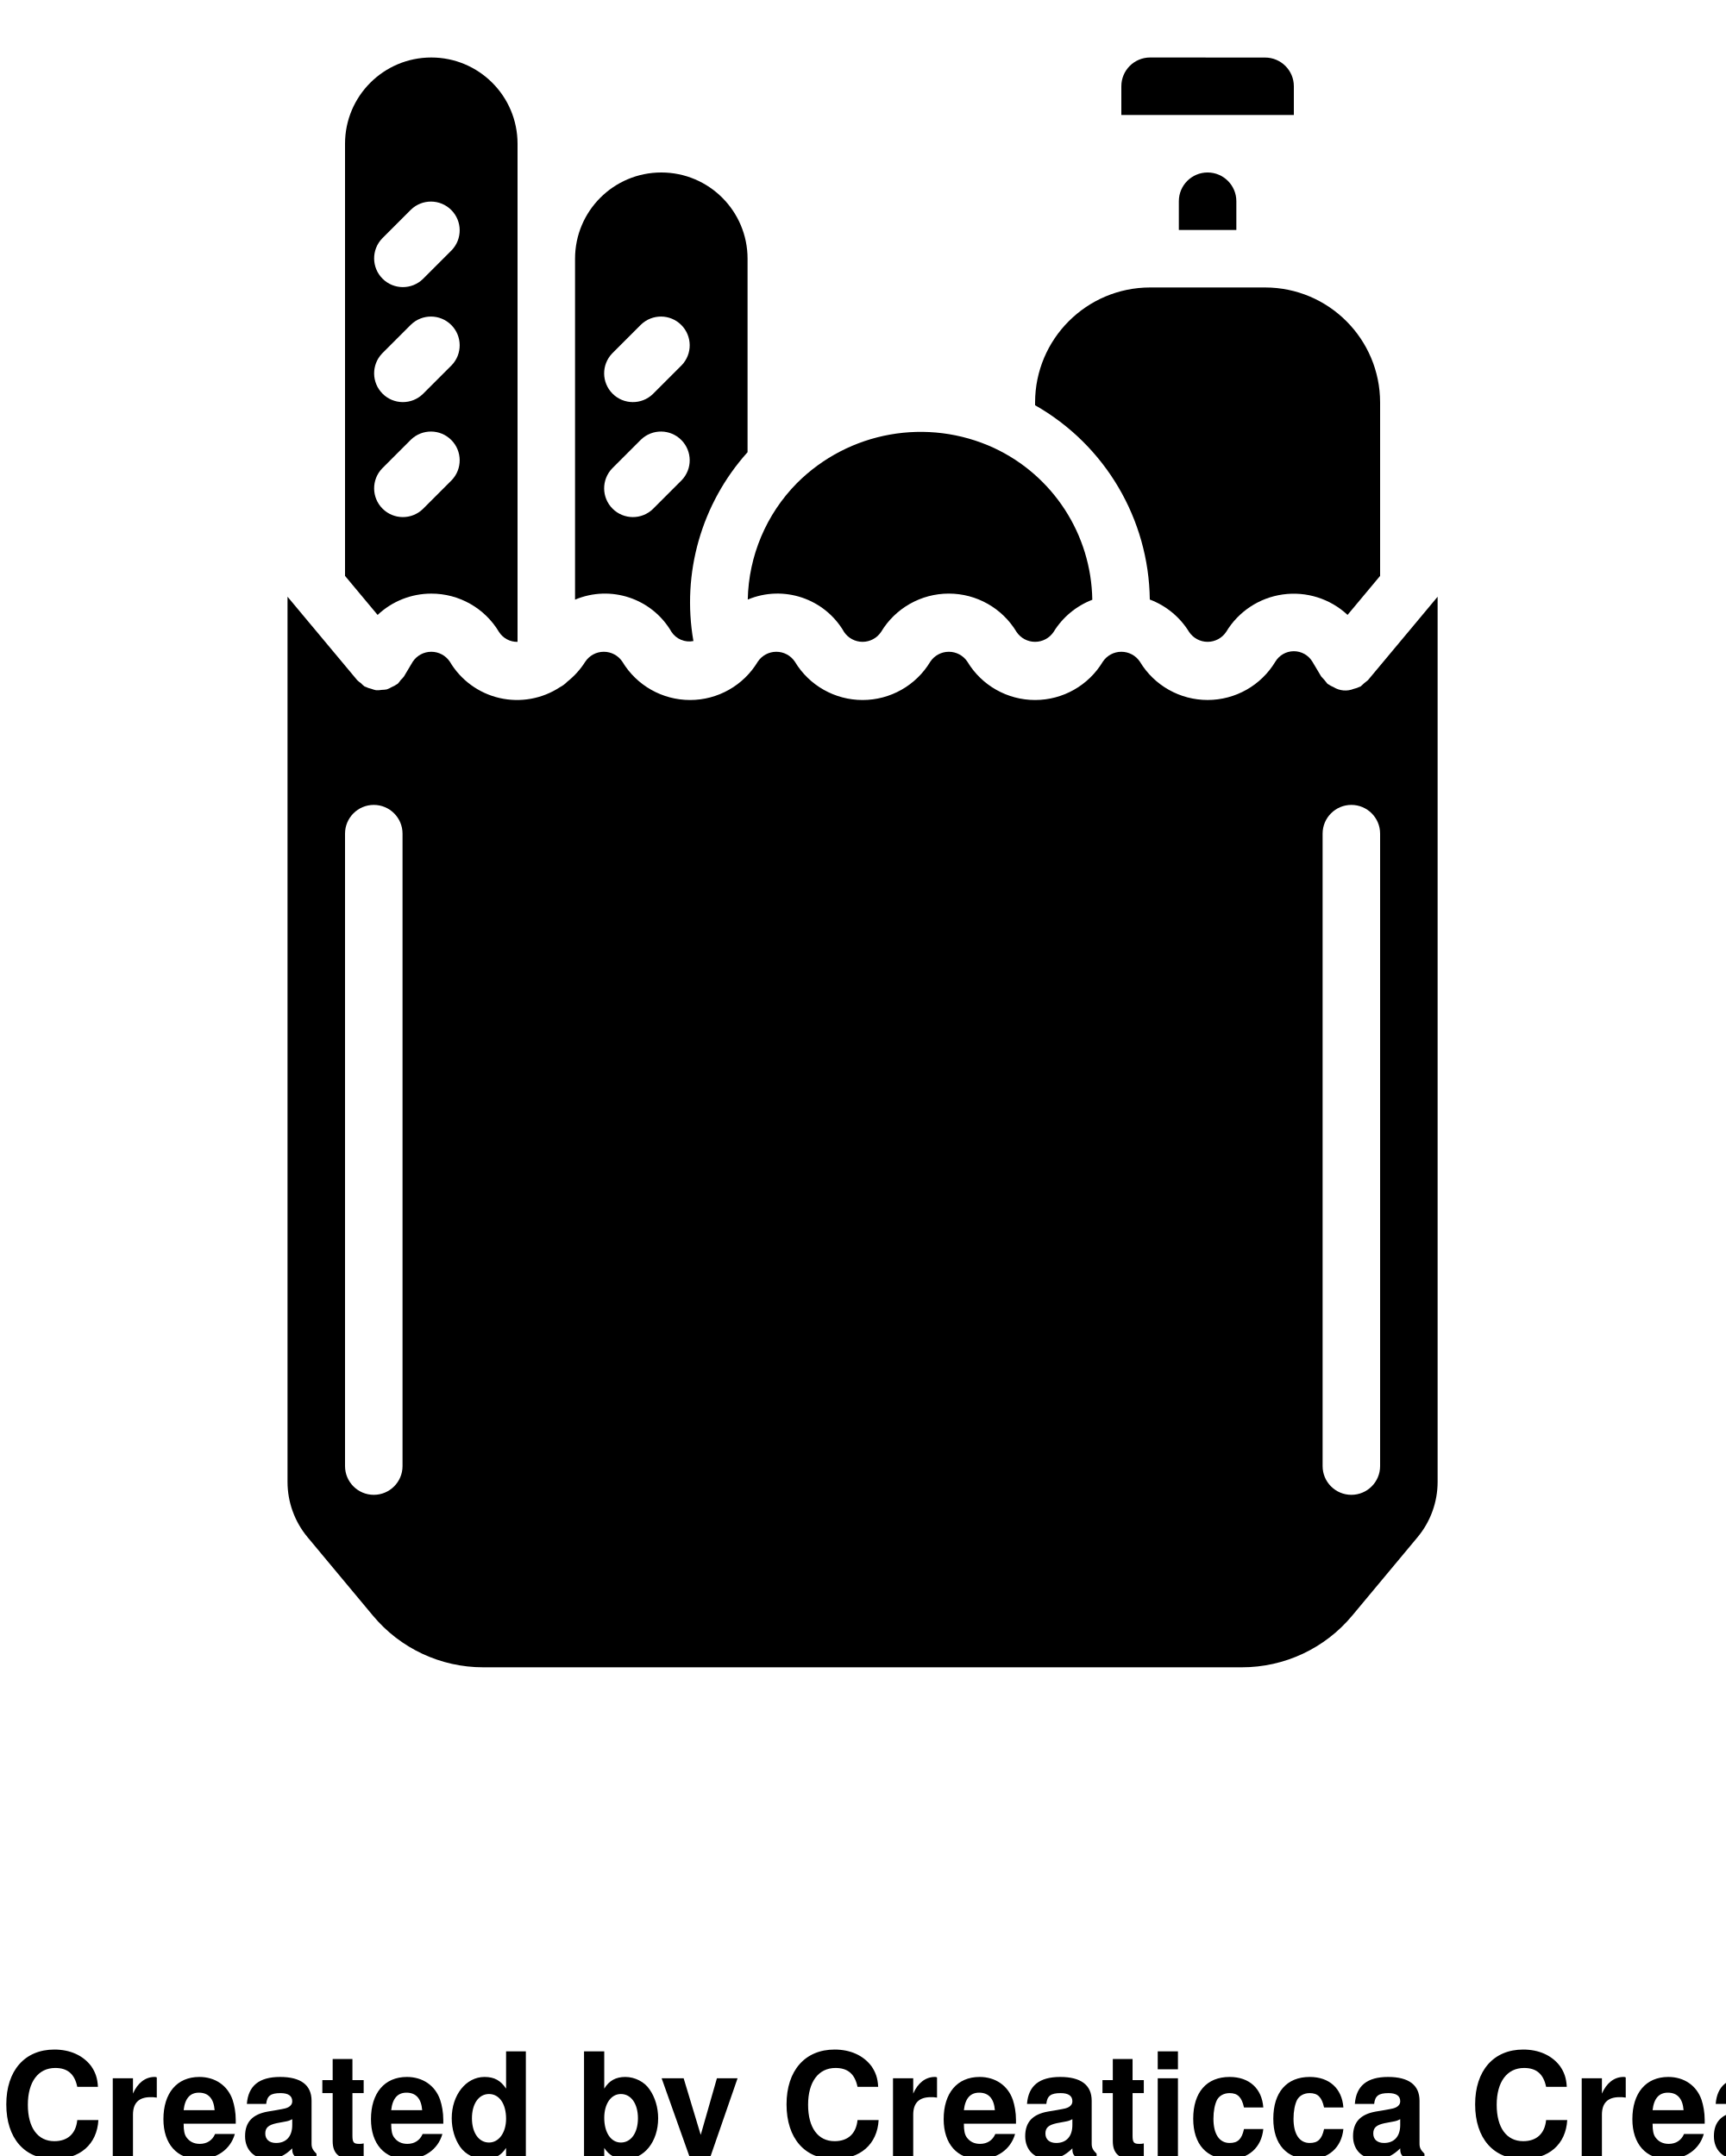
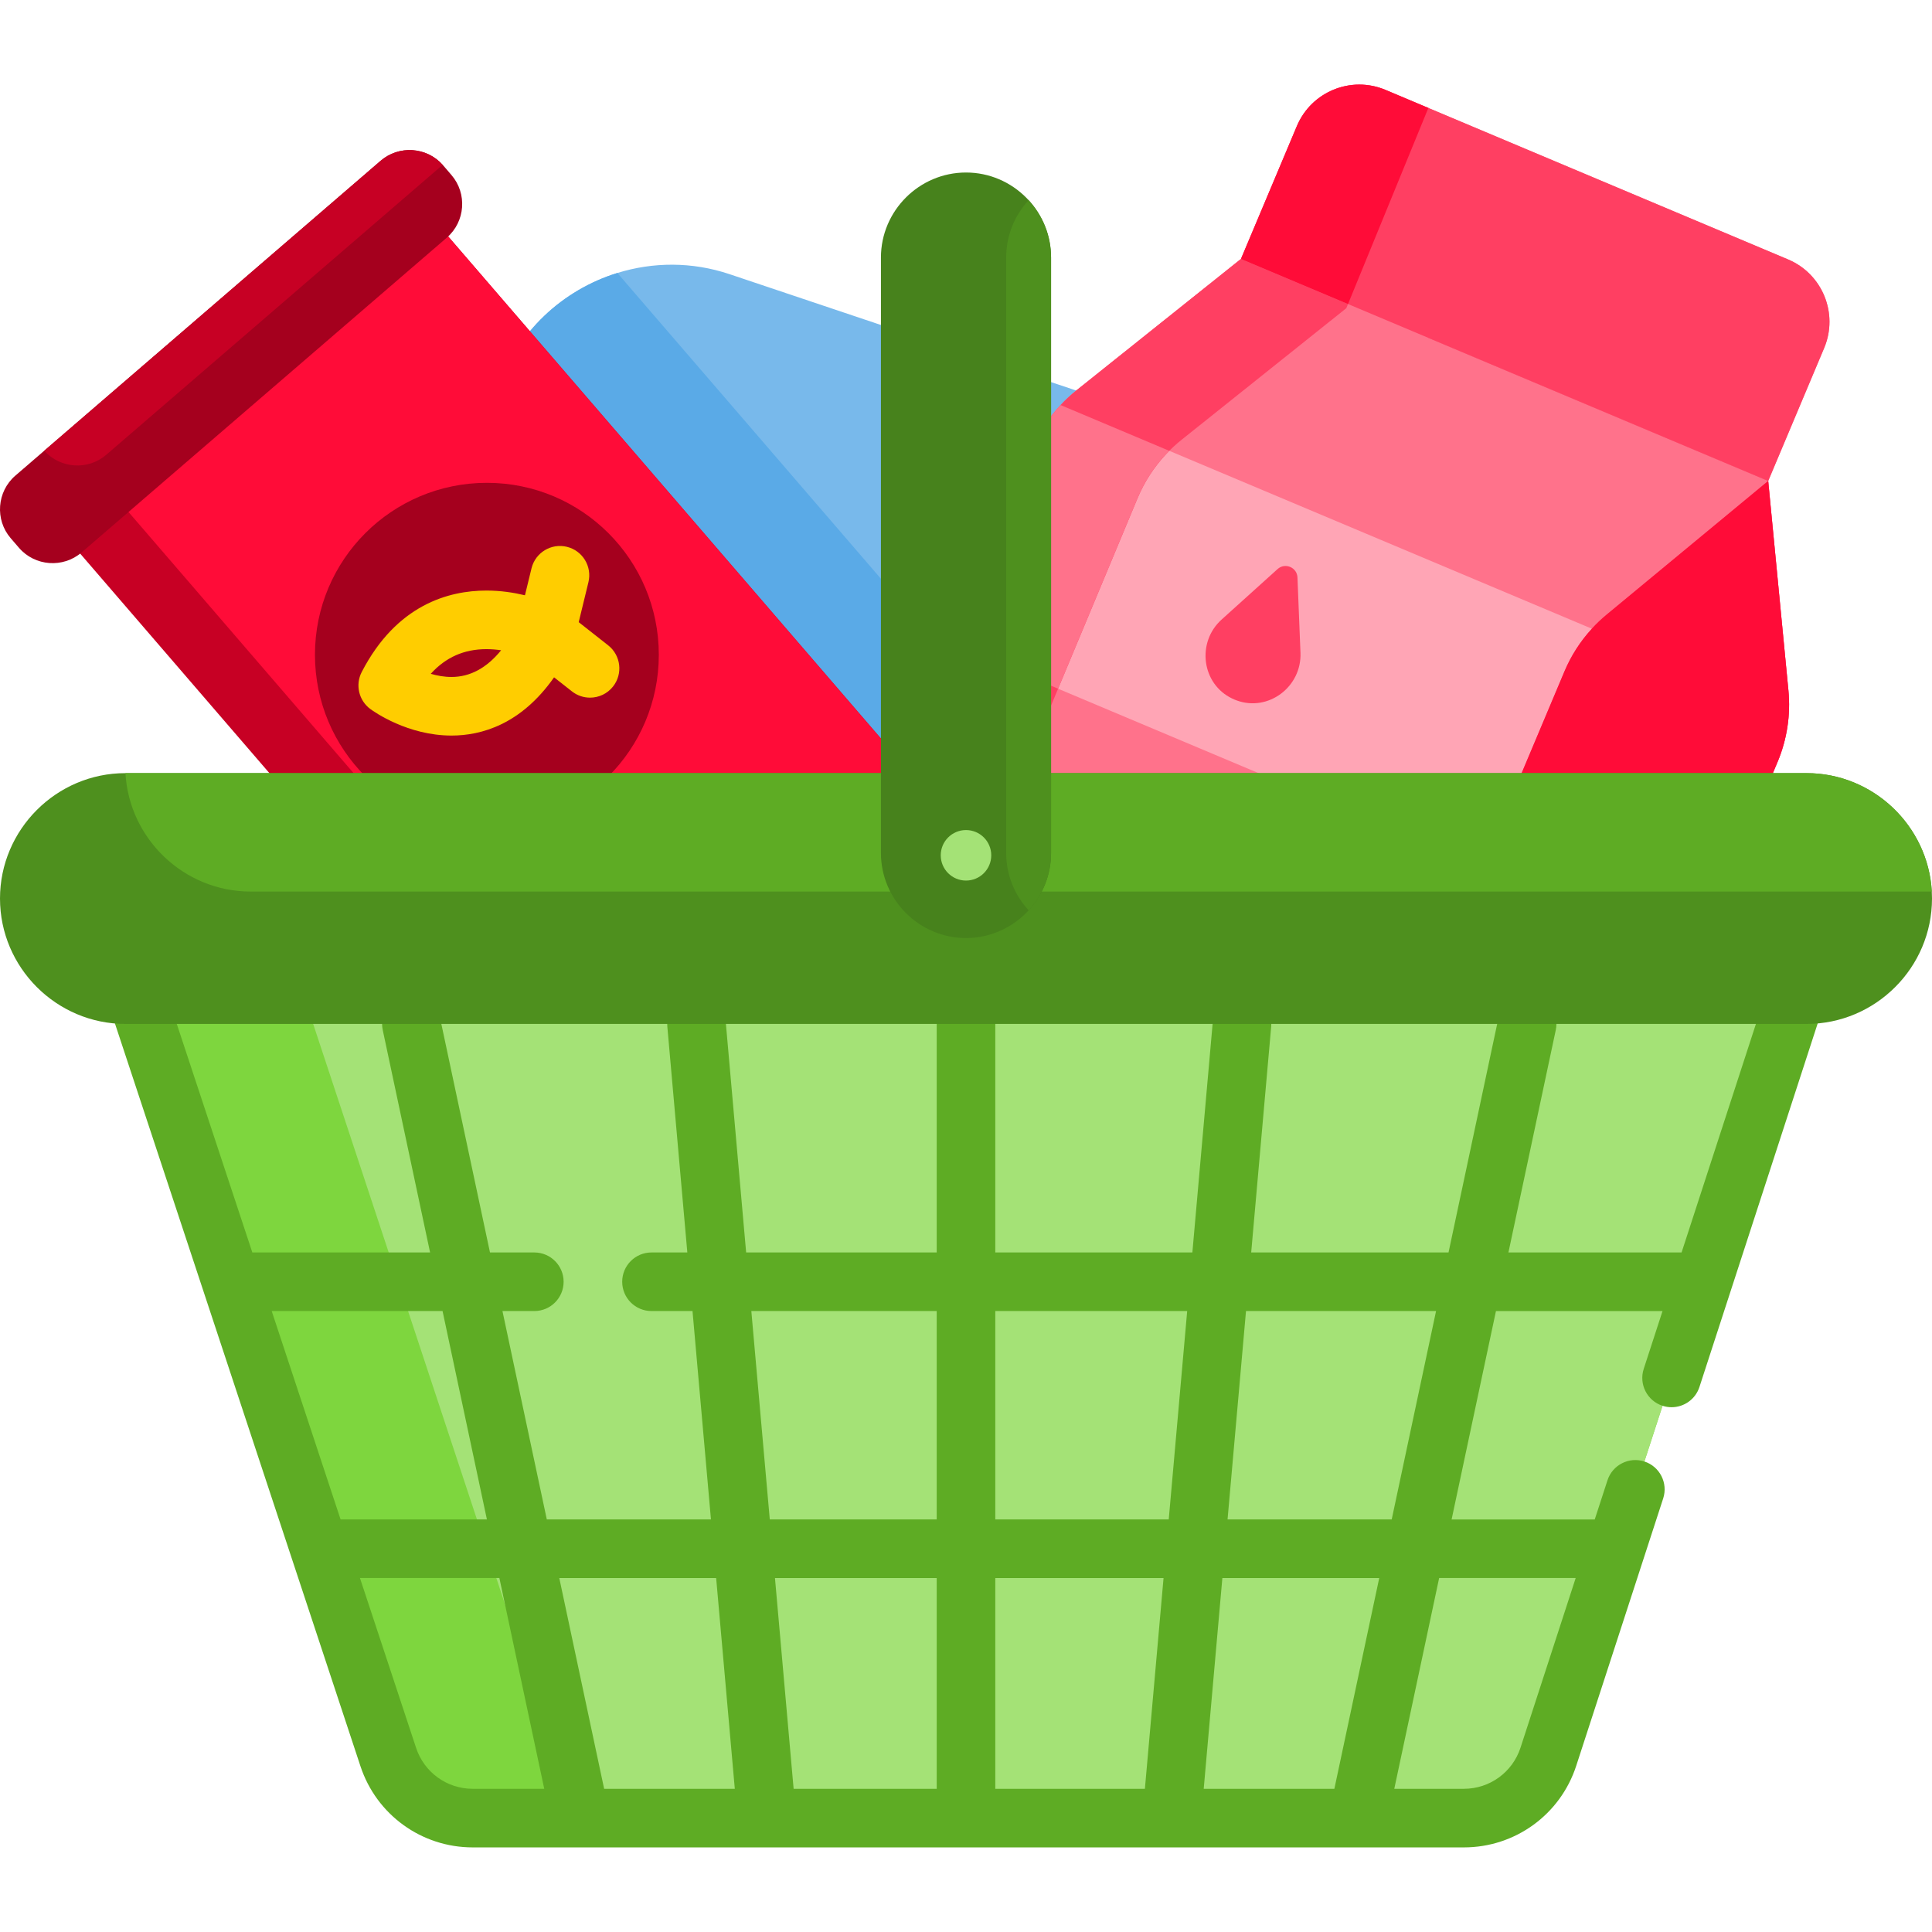
- <svg xmlns="http://www.w3.org/2000/svg" viewBox="0 0 60 75" x="0px" y="0px">
-   <path d="M39.99,20.856a2.731,2.731,0,0,1,1.365,1.125.775.775,0,0,0,1.291,0A2.744,2.744,0,0,1,46.868,21.39L48,20.034V14a4.004,4.004,0,0,0-4-4H40a4.004,4.004,0,0,0-4,4v.097A7.889,7.889,0,0,1,39.99,20.856Z" />
-   <path d="M44,4h1V3.002a1,1,0,0,0-1-1l-4-.002a1,1,0,0,0-1,1V4h5Z" />
-   <path d="M23.354,21.981a.741.741,0,0,0,.763.319A7.815,7.815,0,0,1,26,15.73V9a3,3,0,0,0-6,0V20.86a2.676,2.676,0,0,1,3.354,1.121ZM21.293,12.293l1-1A1.0 1,0,0,1,23.707,12.707l-1,1A1.0 1,0,0,1,21.293,12.293Zm0,4,1-1A1.0 1,0,0,1,23.707,16.707l-1,1A1.0 1,0,0,1,21.293,16.293Z" />
-   <path d="M41,7V8h2V7a1,1,0,0,0-2,0Z" />
-   <path d="M47.577,23.661a2.825,2.825,0,0,0-.256.219c-.009.005-.02.005-.029.01a.969.969,0,0,1-.208.073.778.778,0,0,1-.705-.061.97.97,0,0,1-.182-.099c-.008-.007-.019-.008-.027-.015a2.73,2.73,0,0,0-.219-.256l-.31-.52a.752.752,0,0,0-1.284.004,2.748,2.748,0,0,1-4.711.003.775.775,0,0,0-1.291,0,2.747,2.747,0,0,1-4.709,0,.775.775,0,0,0-1.291,0,2.747,2.747,0,0,1-4.709,0,.775.775,0,0,0-1.291,0,2.747,2.747,0,0,1-4.709,0,.775.775,0,0,0-1.291,0,2.762,2.762,0,0,1-.624.694.991.991,0,0,1-.252.189,2.717,2.717,0,0,1-3.833-.883.775.775,0,0,0-1.291,0l-.305.513a.948.948,0,0,1-.115.126.94.94,0,0,1-.104.13c-.008.007-.019.008-.027.015a.97.97,0,0,1-.182.099,1,1,0,0,1-.167.079.993.993,0,0,1-.171.017.989.989,0,0,1-.207.012.999.999,0,0,1-.16-.047.969.969,0,0,1-.208-.073c-.009-.005-.02-.005-.029-.01a.943.943,0,0,1-.128-.116.94.94,0,0,1-.128-.103L10,20.758V51.552a3.007,3.007,0,0,0,.695,1.92l2.274,2.729A4.986,4.986,0,0,0,16.811,58H43.189a4.986,4.986,0,0,0,3.841-1.799l2.274-2.729A3.007,3.007,0,0,0,50,51.552V20.758ZM14,51a1,1,0,0,1-2,0V29a1,1,0,0,1,2,0Zm34,0a1,1,0,0,1-2,0V29a1,1,0,0,1,2,0Z" />
-   <path d="M29.354,21.981a.775.775,0,0,0,1.291,0,2.747,2.747,0,0,1,4.709,0,.775.775,0,0,0,1.291,0,2.731,2.731,0,0,1,1.345-1.117,5.929,5.929,0,0,0-3.417-5.28,6.088,6.088,0,0,0-6.855,1.221,5.939,5.939,0,0,0-1.711,4.052,2.675,2.675,0,0,1,3.348,1.124Z" />
-   <path d="M15,20.65a2.736,2.736,0,0,1,2.354,1.332A.746.746,0,0,0,18,22.328V5a3,3,0,0,0-6,0V20.034l1.133,1.357A2.721,2.721,0,0,1,15,20.65ZM13.293,8.293l1-1A1.0 1,0,0,1,15.707,8.707l-1,1A1.0 1,0,0,1,13.293,8.293Zm0,4,1-1A1.0 1,0,0,1,15.707,12.707l-1,1A1.0 1,0,0,1,13.293,12.293Zm0,4,1-1A1.0 1,0,0,1,15.707,16.707l-1,1A1.0 1,0,0,1,13.293,16.293Z" />
-   <text x="0" y="75" fill="#000000" font-size="5px" font-weight="bold" font-family="'Helvetica Neue', Helvetica, Arial-Unicode, Arial, Sans-serif">Created by Creaticca Creative Agency</text>
-   <text x="0" y="80" fill="#000000" font-size="5px" font-weight="bold" font-family="'Helvetica Neue', Helvetica, Arial-Unicode, Arial, Sans-serif">from the Noun Project</text>
+ <svg xmlns="http://www.w3.org/2000/svg" version="1.1" id="Capa_1" x="0px" y="0px" viewBox="0 0 512 512" style="enable-background:new 0 0 512 512;" xml:space="preserve">
+   <path style="fill:#78B9EB;" d="M369.152,182.945l-7.494,22.316c-8.508,25.338-36.196,39.115-61.544,30.607l-18.176-6.107  l-127.011-42.623c-25.348-8.508-39.115-36.206-30.617-61.544l7.494-22.316c5.155-15.36,17.358-26.466,31.807-30.938  c9.398-2.919,19.749-3.033,29.737,0.321l145.197,48.741C363.884,129.909,377.66,157.597,369.152,182.945z" />
+   <path style="fill:#5AAAE7;" d="M291.896,221.18l-9.957,8.581l-127.011-42.623c-25.348-8.508-39.115-36.206-30.617-61.544  l7.494-22.316c5.155-15.36,17.358-26.466,31.807-30.938L291.896,221.18z" />
+   <polygon style="fill:#C70024;" points="265.616,233.032 180.897,306.055 168.103,317.078 11.976,135.954 24.78,124.92   109.499,51.897 " />
+   <polygon style="fill:#FF0C38;" points="265.616,233.032 180.897,306.055 24.78,124.92 109.499,51.897 " />
+   <path style="fill:#A5001E;" d="M118.421,62.972l-96.808,83.436c-4.896,4.213-12.359,3.664-16.582-1.232l-2.194-2.546  c-4.223-4.896-3.664-12.359,1.232-16.582l7.659-6.604l89.139-76.832c4.854-4.182,12.203-3.685,16.447,1.076  c0.052,0.052,0.104,0.104,0.145,0.155l2.184,2.546C123.865,51.287,123.317,58.749,118.421,62.972z" />
+   <path style="fill:#C70024;" d="M117.313,43.689l-89.149,76.832c-4.844,4.182-12.193,3.674-16.437-1.076l89.139-76.832  C105.721,38.431,113.07,38.928,117.313,43.689z" />
+   <circle style="fill:#A5001E;" cx="129.029" cy="173.516" r="45.563" />
+   <path style="fill:#FFCD00;" d="M161.17,171.02l-7.807-6.142l2.577-10.589c1.014-4.165-1.541-8.365-5.706-9.379  c-4.167-1.015-8.364,1.541-9.379,5.706l-1.738,7.14c-2.939-0.709-6.418-1.252-10.212-1.252c-9.98,0-23.814,3.744-33.043,21.582  c-1.754,3.391-0.783,7.556,2.293,9.82c0.977,0.719,9.883,7.026,21.503,7.026c7.855,0,18.384-2.902,27.177-15.434l4.735,3.725  c1.423,1.12,3.114,1.662,4.794,1.662c2.299,0,4.575-1.016,6.106-2.963C165.122,178.551,164.54,173.67,161.17,171.02z   M119.658,179.404c-1.958,0-3.832-0.349-5.501-0.841c3.971-4.384,8.846-6.534,14.748-6.534c1.359,0,2.67,0.115,3.898,0.299  C128.972,177.03,124.572,179.404,119.658,179.404z" />
+   <path style="fill:#FF728B;" d="M473.853,68.748L367.18,23.831c-9.128-3.843-19.643,0.442-23.486,9.57l-14.83,35.227  c-0.109,0.053-0.113,0.055-0.004,0.002l-43.622,34.848c-1.488,1.188-2.888,2.485-4.17,3.867c-3.153,3.37-5.699,7.284-7.501,11.565  l-35.641,84.658c-5.676,13.483,0.65,29.009,14.133,34.686l25.131,10.58l-0.001,0.002l123.506,51.995  c13.484,5.676,29.017-0.652,34.693-14.136l35.669-84.724c2.522-5.993,3.517-12.518,2.893-18.99l-5.354-55.523l14.828-35.222  C487.266,83.105,482.981,72.59,473.853,68.748z" />
+   <path style="fill:#FF3F62;" d="M400.694,300.831l-123.506-51.995l45.917-109.068c2.542-6.037,6.555-11.343,11.673-15.432  l43.627-34.851l90.187,37.969l5.354,55.526c0.624,6.472-0.37,12.998-2.893,18.99l-35.669,84.724  C429.711,300.178,414.178,306.508,400.694,300.831z" />
+   <path style="fill:#FF728B;" d="M468.593,127.456l-42.838,35.439c-1.394,1.156-2.697,2.395-3.901,3.72  c-3.042,3.301-5.494,7.119-7.248,11.285l-46.055,109.396L252.06,238.253c-13.483-5.676-19.809-21.203-14.133-34.686l35.641-84.658  c1.802-4.281,4.348-8.195,7.501-11.565c1.282-1.383,2.682-2.68,4.17-3.867l43.622-34.848L468.593,127.456z" />
+   <path style="fill:#FFA5B5;" d="M421.853,166.615c-3.042,3.301-5.494,7.119-7.248,11.285l-21.856,51.916l-140.901-59.319  l21.719-51.588c1.802-4.281,4.348-8.195,7.501-11.565L421.853,166.615z" />
+   <path style="fill:#FF0C38;" d="M473.951,182.976l-5.362-55.52l-42.83,35.44c-1.397,1.159-2.701,2.391-3.902,3.716  c-3.043,3.302-5.496,7.121-7.256,11.292l-46.049,109.395l32.138,13.528c13.487,5.682,29.023-0.652,34.695-14.128l35.668-84.729  C473.578,195.977,474.572,189.456,473.951,182.976z" />
+   <g>
+     <path style="fill:#FF3F62;" d="M344.639,172.997c0.358,8.991-8.499,15.723-16.942,12.609c-0.193-0.071-0.385-0.147-0.577-0.228   c-0.191-0.081-0.38-0.165-0.565-0.254c-8.128-3.862-9.504-14.902-2.822-20.93l14.836-13.384c1.988-1.794,5.166-0.455,5.273,2.22   L344.639,172.997z" />
+     <path style="fill:#FF3F62;" d="M357.238,80.568l-0.455,1.108l-43.627,34.85c-1.49,1.19-2.888,2.484-4.171,3.871   c-3.147,3.364-5.693,7.287-7.494,11.562L256.393,240.07l-4.337-1.822c-13.476-5.672-19.811-21.198-14.128-34.685l35.637-84.657   c1.801-4.275,4.347-8.187,7.504-11.562c1.283-1.387,2.681-2.681,4.171-3.871l43.617-34.84c0-0.01,0.01-0.01,0.01-0.01   L357.238,80.568z" />
+   </g>
+   <path style="fill:#FF728B;" d="M309.875,119.476c-0.311,0.3-0.6,0.611-0.89,0.921c-3.147,3.364-5.693,7.287-7.494,11.562  l-21.084,50.552l-28.557-12.017l21.715-51.587c1.801-4.275,4.347-8.187,7.504-11.562L309.875,119.476z" />
+   <path style="fill:#FF3F62;" d="M468.593,127.461L328.864,68.627l14.83-35.227c3.843-9.128,14.358-13.413,23.486-9.57l106.672,44.917  c9.128,3.843,13.413,14.358,9.57,23.486L468.593,127.461z" />
+   <path style="fill:#FF0C38;" d="M378.53,28.609l-21.291,51.96l-28.371-11.945l14.822-35.223c3.85-9.129,14.367-13.414,23.496-9.574  L378.53,28.609z" />
+   <path style="fill:#7ED63E;" d="M484.312,238.124l-73.975,227.422c-3.157,9.698-12.193,16.271-22.398,16.271H125.273  c-10.164,0-19.18-6.521-22.367-16.168L27.688,238.124H484.312z" />
+   <path style="fill:#A4E276;" d="M484.312,238.124l-73.975,227.422c-3.157,9.698-12.193,16.271-22.398,16.271H169.584  c-10.164,0-19.18-6.521-22.367-16.168L72.009,238.124H484.312z" />
+   <path style="fill:#5EAC24;" d="M490.588,233.561c-1.46-2.01-3.796-3.2-6.281-3.2H72.424c-4.287,0-7.763,3.476-7.763,7.763  s3.476,7.763,7.763,7.763h401.195l-27.982,86.029h-45.888l12.546-58.945c0.892-4.194-1.783-8.317-5.976-9.209  c-4.192-0.894-8.317,1.782-9.209,5.976l-13.234,62.178h-52.298l5.301-59.878c0.378-4.271-2.777-8.039-7.049-8.417  c-4.26-0.38-8.039,2.777-8.417,7.049l-5.422,61.246h-52.229v-60.562c0-4.287-3.476-7.763-7.763-7.763  c-4.287,0-7.763,3.476-7.763,7.763v60.562h-50.5l-5.422-61.246c-0.378-4.271-4.156-7.421-8.417-7.049  c-4.271,0.378-7.426,4.146-7.049,8.417l5.301,59.878h-9.497c-4.287,0-7.763,3.476-7.763,7.763c0,4.287,3.476,7.763,7.763,7.763  h10.871l4.889,55.227H144.91l-11.755-55.227h8.446c4.287,0,7.763-3.476,7.763-7.763c0-4.287-3.476-7.763-7.763-7.763h-11.75  l-13.234-62.178c-0.893-4.193-5.012-6.874-9.209-5.976c-4.193,0.892-6.869,5.015-5.976,9.209l12.546,58.945H66.872l-28.438-86.029  h2.939c4.287,0,7.763-3.476,7.763-7.763s-3.476-7.763-7.763-7.763h-13.68c-2.492,0-4.832,1.197-6.292,3.216  c-1.459,2.02-1.861,4.617-1.079,6.983L95.533,468.09c4.249,12.853,16.199,21.49,29.736,21.49h28.526  c0.006,0,0.011,0.001,0.018,0.001c0.009,0,0.02-0.001,0.029-0.001h49.351c0.003,0,0.007,0,0.01,0c0.004,0,0.007,0,0.011,0h107.298  c0.004,0,0.007,0,0.011,0c0.003,0,0.007,0,0.01,0h49.351c0.009,0,0.02,0.001,0.029,0.001c0.006,0,0.011-0.001,0.018-0.001h28.004  c13.606,0,25.575-8.693,29.784-21.632l23.045-70.854c1.326-4.077-0.905-8.457-4.982-9.783c-4.078-1.325-8.456,0.905-9.783,4.982  l-3.375,10.378H384.69l11.755-55.227h44.143l-4.983,15.32c-1.326,4.077,0.905,8.457,4.982,9.783  c0.798,0.259,1.606,0.383,2.402,0.383c3.272,0,6.314-2.085,7.381-5.364l41.319-127.039  C492.458,238.161,492.049,235.573,490.588,233.561z M314.617,347.442l-4.889,55.227h-45.966v-55.227H314.617z M318.995,474.053  l4.944-55.858h41.572l-11.89,55.858H318.995z M303.409,474.053h-39.647v-55.858h44.591L303.409,474.053z M210.318,474.053  l-4.944-55.858h42.864v55.858H210.318z M199.11,347.442h49.127v55.227H204L199.11,347.442z M189.788,418.195l4.944,55.858h-34.628  l-11.889-55.858H189.788z M117.282,347.442l11.755,55.227H90.26l-18.255-55.227H117.282z M110.274,463.216l-14.882-45.022h36.95  l11.89,55.858H125.27C118.443,474.053,112.417,469.698,110.274,463.216z M417.575,418.195l-14.619,44.949  c-2.122,6.525-8.157,10.908-15.019,10.908h-18.439l11.89-55.858H417.575z M368.817,402.669h-43.502l4.889-55.227h50.369  L368.817,402.669z" />
+   <path style="fill:#4E901E;" d="M512,238.124c0,9.14-3.737,17.451-9.761,23.465c-6.024,6.024-14.335,9.761-23.475,9.761H33.236  c-18.279,0-33.236-14.946-33.236-33.225c0-9.14,3.737-17.451,9.761-23.475c6.024-6.024,14.335-9.761,23.475-9.761h445.528  c17.658,0,32.221,13.963,33.184,31.383C511.979,236.882,512,237.503,512,238.124z" />
+   <path style="fill:#5EAC24;" d="M511.948,236.271H66.42c-17.658,0-32.211-13.963-33.173-31.383h445.518  C496.422,204.888,510.985,218.851,511.948,236.271z" />
+   <path style="fill:#47821C;" d="M278.543,68.251v157.794c0,5.848-2.256,11.189-5.941,15.205c-4.13,4.502-10.05,7.339-16.602,7.339  c-12.4,0-22.543-10.144-22.543-22.543V68.251c0-12.39,10.144-22.533,22.543-22.533c6.2,0,11.841,2.536,15.919,6.624  c0.228,0.228,0.455,0.466,0.683,0.714C276.287,57.062,278.543,62.414,278.543,68.251z" />
+   <path style="fill:#4E901E;" d="M278.543,68.251v157.794c0,5.848-2.256,11.189-5.941,15.205c-3.695-4.016-5.952-9.357-5.952-15.205  V68.251c0-5.838,2.256-11.189,5.952-15.195C276.287,57.062,278.543,62.414,278.543,68.251z" />
+   <circle style="fill:#A4E276;" cx="255.999" cy="226.666" r="6.693" />
+   <g>
+ </g>
+   <g>
+ </g>
+   <g>
+ </g>
+   <g>
+ </g>
+   <g>
+ </g>
+   <g>
+ </g>
+   <g>
+ </g>
+   <g>
+ </g>
+   <g>
+ </g>
+   <g>
+ </g>
+   <g>
+ </g>
+   <g>
+ </g>
+   <g>
+ </g>
+   <g>
+ </g>
+   <g>
+ </g>
</svg>
